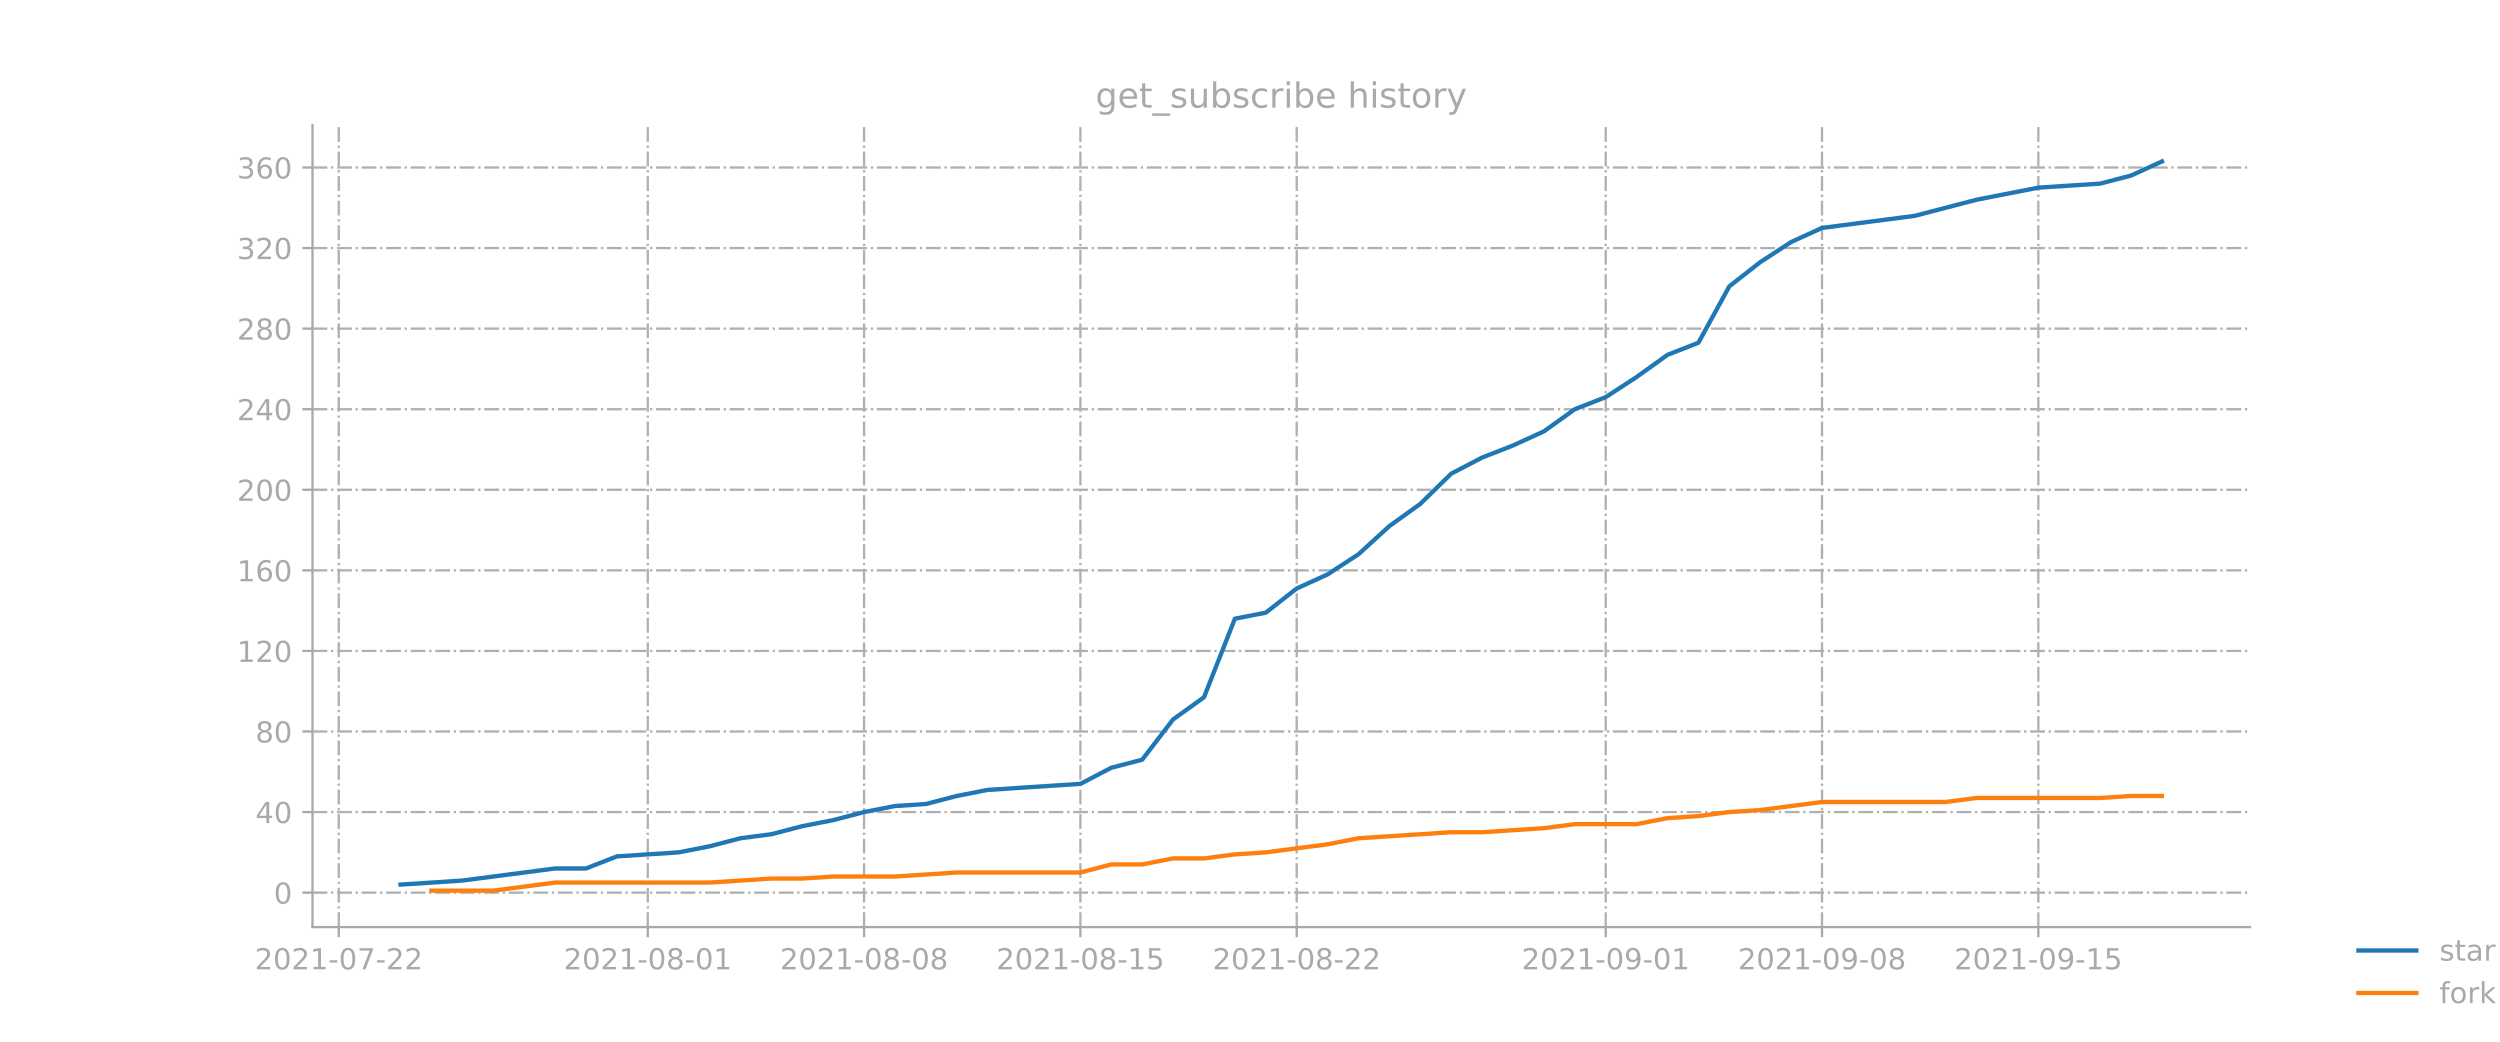
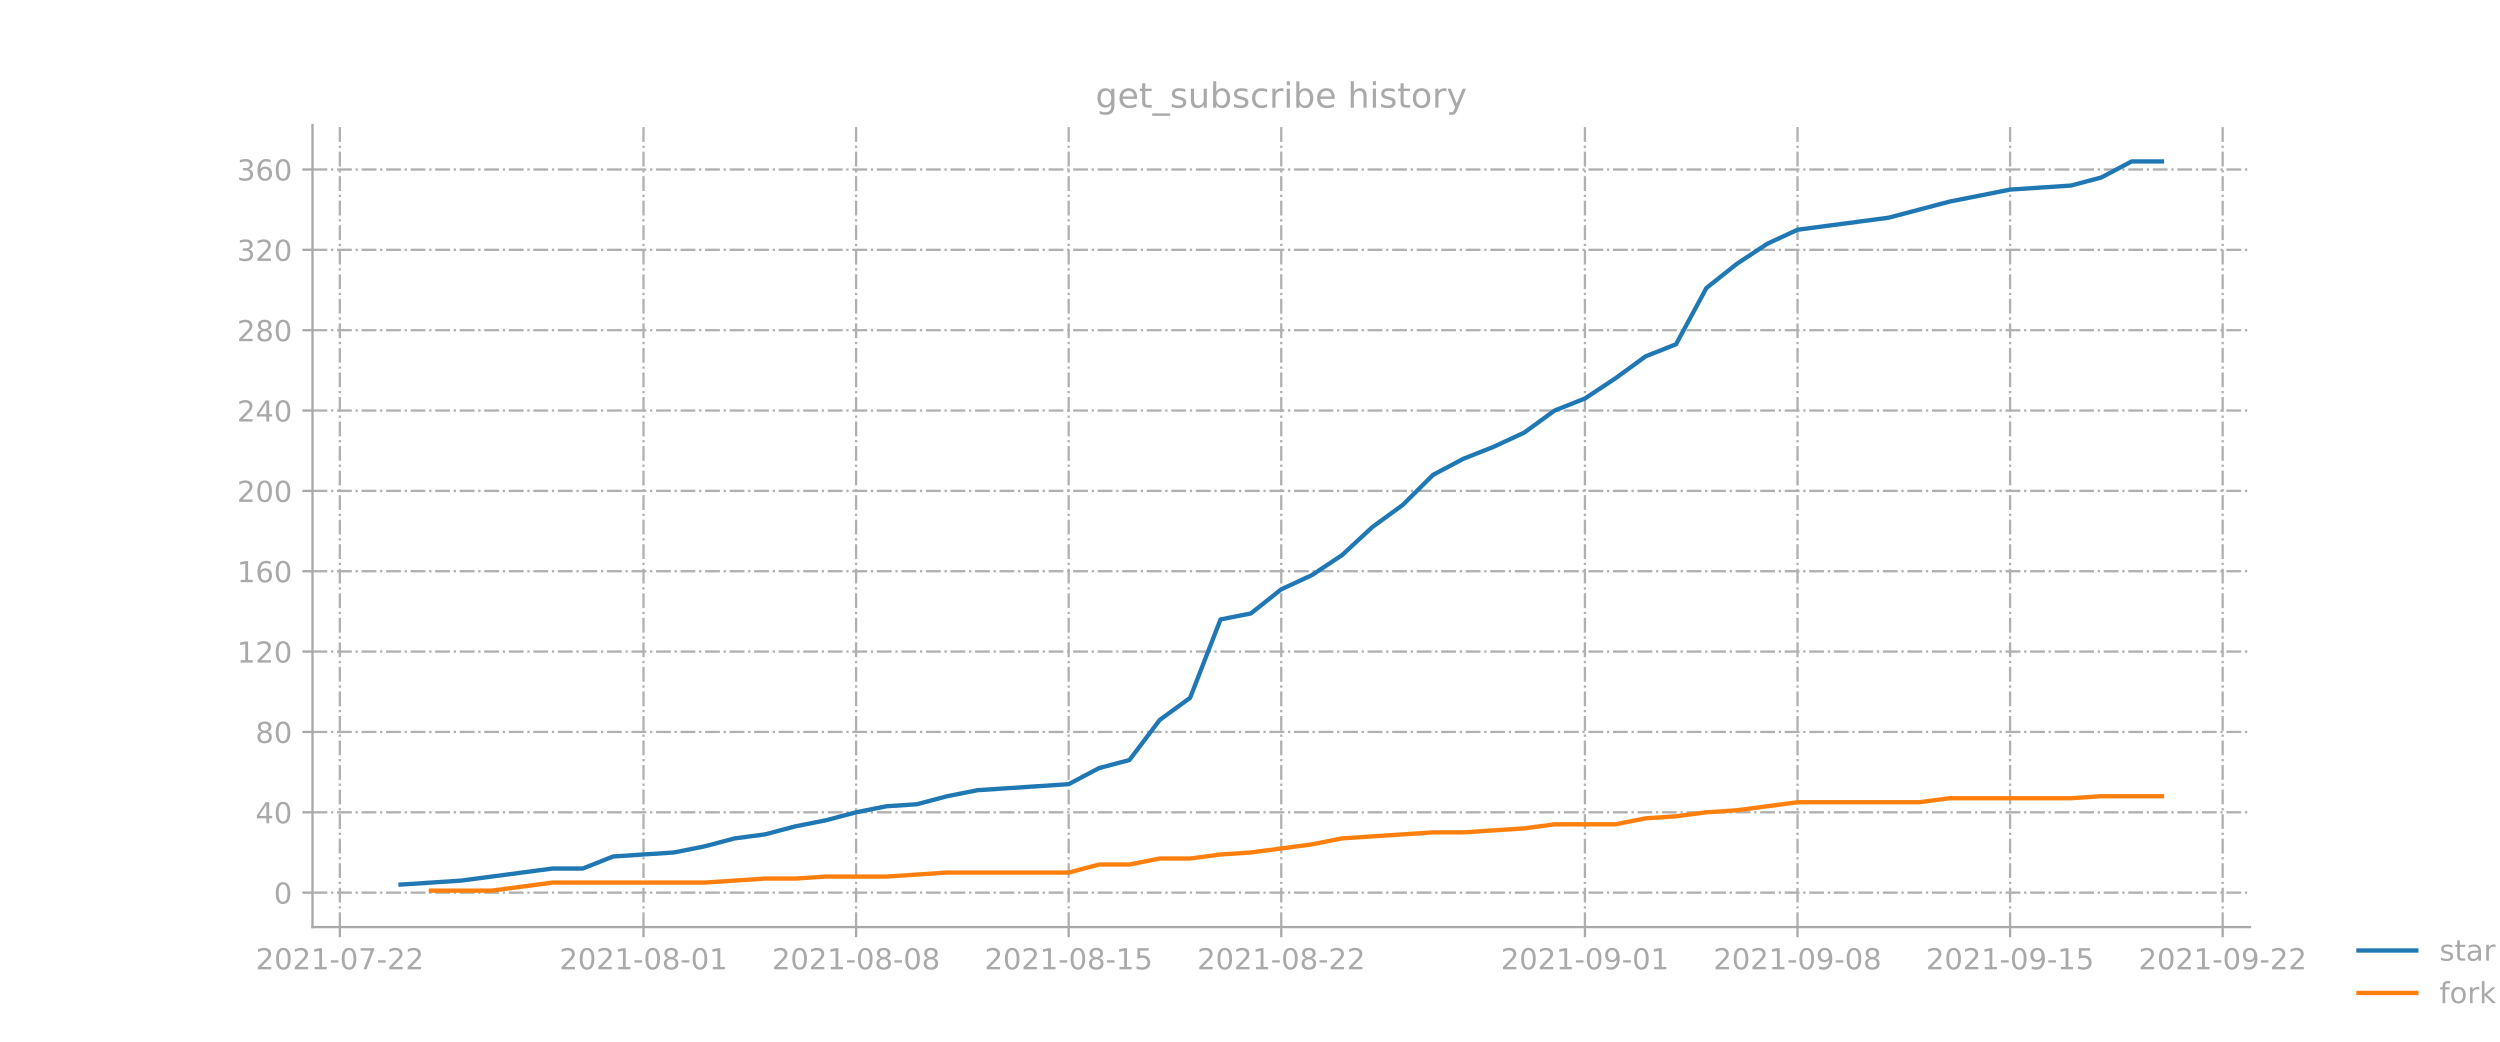
<svg xmlns="http://www.w3.org/2000/svg" xmlns:xlink="http://www.w3.org/1999/xlink" height="360pt" version="1.1" viewBox="0 0 864 360" width="864pt">
  <defs>
    <style type="text/css">*{stroke-linecap:butt;stroke-linejoin:round;}</style>
  </defs>
  <g id="figure_1">
    <g id="patch_1">
      <path d="M 0 360  L 864 360  L 864 0  L 0 0  z " style="fill:none;opacity:0;" />
    </g>
    <g id="axes_1">
      <g id="patch_2">
        <path d="M 108 320.4  L 777.6 320.4  L 777.6 43.2  L 108 43.2  z " style="fill:none;opacity:0;" />
      </g>
      <g id="matplotlib.axis_1">
        <g id="xtick_1">
          <g id="line2d_1">
-             <path clip-path="url(#pd0fc969146)" d="M 117.078 320.4  L 117.078 43.2  " style="fill:none;stroke:#b0b0b0;stroke-dasharray:5.12,1.28,0.8,1.28;stroke-dashoffset:0;stroke-width:0.8;" />
+             <path clip-path="url(#pc39260edd9)" d="M 117.446 320.4  L 117.446 43.2  " style="fill:none;stroke:#b0b0b0;stroke-dasharray:5.12,1.28,0.8,1.28;stroke-dashoffset:0;stroke-width:0.8;" />
          </g>
          <g id="line2d_2">
            <defs>
-               <path d="M 0 0  L 0 3.5  " id="m2629eb1eea" style="stroke:#a9a9a9;stroke-width:0.8;" />
+               <path d="M 0 0  L 0 3.5  " id="mf71cae191b" style="stroke:#a9a9a9;stroke-width:0.8;" />
            </defs>
            <g>
-               <use style="fill:#a9a9a9;stroke:#a9a9a9;stroke-width:0.8;" x="117.078" xlink:href="#m2629eb1eea" y="320.4" />
+               <use style="fill:#a9a9a9;stroke:#a9a9a9;stroke-width:0.8;" x="117.446" xlink:href="#mf71cae191b" y="320.4" />
            </g>
          </g>
          <g id="text_1">
-             <g style="fill:#a9a9a9;" transform="translate(88.0197 334.9984)scale(0.1 -0.1)">
+             <g style="fill:#a9a9a9;" transform="translate(88.38796 334.9984)scale(0.1 -0.1)">
              <defs>
                <path d="M 1228 531  L 3431 531  L 3431 0  L 469 0  L 469 531  Q 828 903 1448 1529  Q 2069 2156 2228 2338  Q 2531 2678 2651 2914  Q 2772 3150 2772 3378  Q 2772 3750 2511 3984  Q 2250 4219 1831 4219  Q 1534 4219 1204 4116  Q 875 4013 500 3803  L 500 4441  Q 881 4594 1212 4672  Q 1544 4750 1819 4750  Q 2544 4750 2975 4387  Q 3406 4025 3406 3419  Q 3406 3131 3298 2873  Q 3191 2616 2906 2266  Q 2828 2175 2409 1742  Q 1991 1309 1228 531  z " id="DejaVuSans-32" transform="scale(0.015625)" />
                <path d="M 2034 4250  Q 1547 4250 1301 3770  Q 1056 3291 1056 2328  Q 1056 1369 1301 889  Q 1547 409 2034 409  Q 2525 409 2770 889  Q 3016 1369 3016 2328  Q 3016 3291 2770 3770  Q 2525 4250 2034 4250  z M 2034 4750  Q 2819 4750 3233 4129  Q 3647 3509 3647 2328  Q 3647 1150 3233 529  Q 2819 -91 2034 -91  Q 1250 -91 836 529  Q 422 1150 422 2328  Q 422 3509 836 4129  Q 1250 4750 2034 4750  z " id="DejaVuSans-30" transform="scale(0.015625)" />
                <path d="M 794 531  L 1825 531  L 1825 4091  L 703 3866  L 703 4441  L 1819 4666  L 2450 4666  L 2450 531  L 3481 531  L 3481 0  L 794 0  L 794 531  z " id="DejaVuSans-31" transform="scale(0.015625)" />
                <path d="M 313 2009  L 1997 2009  L 1997 1497  L 313 1497  L 313 2009  z " id="DejaVuSans-2d" transform="scale(0.015625)" />
                <path d="M 525 4666  L 3525 4666  L 3525 4397  L 1831 0  L 1172 0  L 2766 4134  L 525 4134  L 525 4666  z " id="DejaVuSans-37" transform="scale(0.015625)" />
              </defs>
              <use xlink:href="#DejaVuSans-32" />
              <use x="63.623" xlink:href="#DejaVuSans-30" />
              <use x="127.246" xlink:href="#DejaVuSans-32" />
              <use x="190.869" xlink:href="#DejaVuSans-31" />
              <use x="254.492" xlink:href="#DejaVuSans-2d" />
              <use x="290.576" xlink:href="#DejaVuSans-30" />
              <use x="354.199" xlink:href="#DejaVuSans-37" />
              <use x="417.822" xlink:href="#DejaVuSans-2d" />
              <use x="453.906" xlink:href="#DejaVuSans-32" />
              <use x="517.529" xlink:href="#DejaVuSans-32" />
            </g>
          </g>
        </g>
        <g id="xtick_2">
          <g id="line2d_3">
-             <path clip-path="url(#pd0fc969146)" d="M 223.872 320.4  L 223.872 43.2  " style="fill:none;stroke:#b0b0b0;stroke-dasharray:5.12,1.28,0.8,1.28;stroke-dashoffset:0;stroke-width:0.8;" />
+             <path clip-path="url(#pc39260edd9)" d="M 222.399 320.4  L 222.399 43.2  " style="fill:none;stroke:#b0b0b0;stroke-dasharray:5.12,1.28,0.8,1.28;stroke-dashoffset:0;stroke-width:0.8;" />
          </g>
          <g id="line2d_4">
            <g>
-               <use style="fill:#a9a9a9;stroke:#a9a9a9;stroke-width:0.8;" x="223.872" xlink:href="#m2629eb1eea" y="320.4" />
+               <use style="fill:#a9a9a9;stroke:#a9a9a9;stroke-width:0.8;" x="222.399" xlink:href="#mf71cae191b" y="320.4" />
            </g>
          </g>
          <g id="text_2">
-             <g style="fill:#a9a9a9;" transform="translate(194.814 334.9984)scale(0.1 -0.1)">
+             <g style="fill:#a9a9a9;" transform="translate(193.3409 334.9984)scale(0.1 -0.1)">
              <defs>
                <path d="M 2034 2216  Q 1584 2216 1326 1975  Q 1069 1734 1069 1313  Q 1069 891 1326 650  Q 1584 409 2034 409  Q 2484 409 2743 651  Q 3003 894 3003 1313  Q 3003 1734 2745 1975  Q 2488 2216 2034 2216  z M 1403 2484  Q 997 2584 770 2862  Q 544 3141 544 3541  Q 544 4100 942 4425  Q 1341 4750 2034 4750  Q 2731 4750 3128 4425  Q 3525 4100 3525 3541  Q 3525 3141 3298 2862  Q 3072 2584 2669 2484  Q 3125 2378 3379 2068  Q 3634 1759 3634 1313  Q 3634 634 3220 271  Q 2806 -91 2034 -91  Q 1263 -91 848 271  Q 434 634 434 1313  Q 434 1759 690 2068  Q 947 2378 1403 2484  z M 1172 3481  Q 1172 3119 1398 2916  Q 1625 2713 2034 2713  Q 2441 2713 2670 2916  Q 2900 3119 2900 3481  Q 2900 3844 2670 4047  Q 2441 4250 2034 4250  Q 1625 4250 1398 4047  Q 1172 3844 1172 3481  z " id="DejaVuSans-38" transform="scale(0.015625)" />
              </defs>
              <use xlink:href="#DejaVuSans-32" />
              <use x="63.623" xlink:href="#DejaVuSans-30" />
              <use x="127.246" xlink:href="#DejaVuSans-32" />
              <use x="190.869" xlink:href="#DejaVuSans-31" />
              <use x="254.492" xlink:href="#DejaVuSans-2d" />
              <use x="290.576" xlink:href="#DejaVuSans-30" />
              <use x="354.199" xlink:href="#DejaVuSans-38" />
              <use x="417.822" xlink:href="#DejaVuSans-2d" />
              <use x="453.906" xlink:href="#DejaVuSans-30" />
              <use x="517.529" xlink:href="#DejaVuSans-31" />
            </g>
          </g>
        </g>
        <g id="xtick_3">
          <g id="line2d_5">
-             <path clip-path="url(#pd0fc969146)" d="M 298.628 320.4  L 298.628 43.2  " style="fill:none;stroke:#b0b0b0;stroke-dasharray:5.12,1.28,0.8,1.28;stroke-dashoffset:0;stroke-width:0.8;" />
+             <path clip-path="url(#pc39260edd9)" d="M 295.866 320.4  L 295.866 43.2  " style="fill:none;stroke:#b0b0b0;stroke-dasharray:5.12,1.28,0.8,1.28;stroke-dashoffset:0;stroke-width:0.8;" />
          </g>
          <g id="line2d_6">
            <g>
-               <use style="fill:#a9a9a9;stroke:#a9a9a9;stroke-width:0.8;" x="298.628" xlink:href="#m2629eb1eea" y="320.4" />
+               <use style="fill:#a9a9a9;stroke:#a9a9a9;stroke-width:0.8;" x="295.866" xlink:href="#mf71cae191b" y="320.4" />
            </g>
          </g>
          <g id="text_3">
-             <g style="fill:#a9a9a9;" transform="translate(269.5699 334.9984)scale(0.1 -0.1)">
+             <g style="fill:#a9a9a9;" transform="translate(266.808 334.9984)scale(0.1 -0.1)">
              <use xlink:href="#DejaVuSans-32" />
              <use x="63.623" xlink:href="#DejaVuSans-30" />
              <use x="127.246" xlink:href="#DejaVuSans-32" />
              <use x="190.869" xlink:href="#DejaVuSans-31" />
              <use x="254.492" xlink:href="#DejaVuSans-2d" />
              <use x="290.576" xlink:href="#DejaVuSans-30" />
              <use x="354.199" xlink:href="#DejaVuSans-38" />
              <use x="417.822" xlink:href="#DejaVuSans-2d" />
              <use x="453.906" xlink:href="#DejaVuSans-30" />
              <use x="517.529" xlink:href="#DejaVuSans-38" />
            </g>
          </g>
        </g>
        <g id="xtick_4">
          <g id="line2d_7">
-             <path clip-path="url(#pd0fc969146)" d="M 373.384 320.4  L 373.384 43.2  " style="fill:none;stroke:#b0b0b0;stroke-dasharray:5.12,1.28,0.8,1.28;stroke-dashoffset:0;stroke-width:0.8;" />
+             <path clip-path="url(#pc39260edd9)" d="M 369.333 320.4  L 369.333 43.2  " style="fill:none;stroke:#b0b0b0;stroke-dasharray:5.12,1.28,0.8,1.28;stroke-dashoffset:0;stroke-width:0.8;" />
          </g>
          <g id="line2d_8">
            <g>
-               <use style="fill:#a9a9a9;stroke:#a9a9a9;stroke-width:0.8;" x="373.384" xlink:href="#m2629eb1eea" y="320.4" />
+               <use style="fill:#a9a9a9;stroke:#a9a9a9;stroke-width:0.8;" x="369.333" xlink:href="#mf71cae191b" y="320.4" />
            </g>
          </g>
          <g id="text_4">
-             <g style="fill:#a9a9a9;" transform="translate(344.3259 334.9984)scale(0.1 -0.1)">
+             <g style="fill:#a9a9a9;" transform="translate(340.2751 334.9984)scale(0.1 -0.1)">
              <defs>
                <path d="M 691 4666  L 3169 4666  L 3169 4134  L 1269 4134  L 1269 2991  Q 1406 3038 1543 3061  Q 1681 3084 1819 3084  Q 2600 3084 3056 2656  Q 3513 2228 3513 1497  Q 3513 744 3044 326  Q 2575 -91 1722 -91  Q 1428 -91 1123 -41  Q 819 9 494 109  L 494 744  Q 775 591 1075 516  Q 1375 441 1709 441  Q 2250 441 2565 725  Q 2881 1009 2881 1497  Q 2881 1984 2565 2268  Q 2250 2553 1709 2553  Q 1456 2553 1204 2497  Q 953 2441 691 2322  L 691 4666  z " id="DejaVuSans-35" transform="scale(0.015625)" />
              </defs>
              <use xlink:href="#DejaVuSans-32" />
              <use x="63.623" xlink:href="#DejaVuSans-30" />
              <use x="127.246" xlink:href="#DejaVuSans-32" />
              <use x="190.869" xlink:href="#DejaVuSans-31" />
              <use x="254.492" xlink:href="#DejaVuSans-2d" />
              <use x="290.576" xlink:href="#DejaVuSans-30" />
              <use x="354.199" xlink:href="#DejaVuSans-38" />
              <use x="417.822" xlink:href="#DejaVuSans-2d" />
              <use x="453.906" xlink:href="#DejaVuSans-31" />
              <use x="517.529" xlink:href="#DejaVuSans-35" />
            </g>
          </g>
        </g>
        <g id="xtick_5">
          <g id="line2d_9">
-             <path clip-path="url(#pd0fc969146)" d="M 448.14 320.4  L 448.14 43.2  " style="fill:none;stroke:#b0b0b0;stroke-dasharray:5.12,1.28,0.8,1.28;stroke-dashoffset:0;stroke-width:0.8;" />
+             <path clip-path="url(#pc39260edd9)" d="M 442.8 320.4  L 442.8 43.2  " style="fill:none;stroke:#b0b0b0;stroke-dasharray:5.12,1.28,0.8,1.28;stroke-dashoffset:0;stroke-width:0.8;" />
          </g>
          <g id="line2d_10">
            <g>
-               <use style="fill:#a9a9a9;stroke:#a9a9a9;stroke-width:0.8;" x="448.14" xlink:href="#m2629eb1eea" y="320.4" />
+               <use style="fill:#a9a9a9;stroke:#a9a9a9;stroke-width:0.8;" x="442.8" xlink:href="#mf71cae191b" y="320.4" />
            </g>
          </g>
          <g id="text_5">
-             <g style="fill:#a9a9a9;" transform="translate(419.0819 334.9984)scale(0.1 -0.1)">
+             <g style="fill:#a9a9a9;" transform="translate(413.7422 334.9984)scale(0.1 -0.1)">
              <use xlink:href="#DejaVuSans-32" />
              <use x="63.623" xlink:href="#DejaVuSans-30" />
              <use x="127.246" xlink:href="#DejaVuSans-32" />
              <use x="190.869" xlink:href="#DejaVuSans-31" />
              <use x="254.492" xlink:href="#DejaVuSans-2d" />
              <use x="290.576" xlink:href="#DejaVuSans-30" />
              <use x="354.199" xlink:href="#DejaVuSans-38" />
              <use x="417.822" xlink:href="#DejaVuSans-2d" />
              <use x="453.906" xlink:href="#DejaVuSans-32" />
              <use x="517.529" xlink:href="#DejaVuSans-32" />
            </g>
          </g>
        </g>
        <g id="xtick_6">
          <g id="line2d_11">
-             <path clip-path="url(#pd0fc969146)" d="M 554.934 320.4  L 554.934 43.2  " style="fill:none;stroke:#b0b0b0;stroke-dasharray:5.12,1.28,0.8,1.28;stroke-dashoffset:0;stroke-width:0.8;" />
+             <path clip-path="url(#pc39260edd9)" d="M 547.753 320.4  L 547.753 43.2  " style="fill:none;stroke:#b0b0b0;stroke-dasharray:5.12,1.28,0.8,1.28;stroke-dashoffset:0;stroke-width:0.8;" />
          </g>
          <g id="line2d_12">
            <g>
-               <use style="fill:#a9a9a9;stroke:#a9a9a9;stroke-width:0.8;" x="554.934" xlink:href="#m2629eb1eea" y="320.4" />
+               <use style="fill:#a9a9a9;stroke:#a9a9a9;stroke-width:0.8;" x="547.753" xlink:href="#mf71cae191b" y="320.4" />
            </g>
          </g>
          <g id="text_6">
-             <g style="fill:#a9a9a9;" transform="translate(525.8762 334.9984)scale(0.1 -0.1)">
+             <g style="fill:#a9a9a9;" transform="translate(518.6952 334.9984)scale(0.1 -0.1)">
              <defs>
                <path d="M 703 97  L 703 672  Q 941 559 1184 500  Q 1428 441 1663 441  Q 2288 441 2617 861  Q 2947 1281 2994 2138  Q 2813 1869 2534 1725  Q 2256 1581 1919 1581  Q 1219 1581 811 2004  Q 403 2428 403 3163  Q 403 3881 828 4315  Q 1253 4750 1959 4750  Q 2769 4750 3195 4129  Q 3622 3509 3622 2328  Q 3622 1225 3098 567  Q 2575 -91 1691 -91  Q 1453 -91 1209 -44  Q 966 3 703 97  z M 1959 2075  Q 2384 2075 2632 2365  Q 2881 2656 2881 3163  Q 2881 3666 2632 3958  Q 2384 4250 1959 4250  Q 1534 4250 1286 3958  Q 1038 3666 1038 3163  Q 1038 2656 1286 2365  Q 1534 2075 1959 2075  z " id="DejaVuSans-39" transform="scale(0.015625)" />
              </defs>
              <use xlink:href="#DejaVuSans-32" />
              <use x="63.623" xlink:href="#DejaVuSans-30" />
              <use x="127.246" xlink:href="#DejaVuSans-32" />
              <use x="190.869" xlink:href="#DejaVuSans-31" />
              <use x="254.492" xlink:href="#DejaVuSans-2d" />
              <use x="290.576" xlink:href="#DejaVuSans-30" />
              <use x="354.199" xlink:href="#DejaVuSans-39" />
              <use x="417.822" xlink:href="#DejaVuSans-2d" />
              <use x="453.906" xlink:href="#DejaVuSans-30" />
              <use x="517.529" xlink:href="#DejaVuSans-31" />
            </g>
          </g>
        </g>
        <g id="xtick_7">
          <g id="line2d_13">
-             <path clip-path="url(#pd0fc969146)" d="M 629.69 320.4  L 629.69 43.2  " style="fill:none;stroke:#b0b0b0;stroke-dasharray:5.12,1.28,0.8,1.28;stroke-dashoffset:0;stroke-width:0.8;" />
+             <path clip-path="url(#pc39260edd9)" d="M 621.22 320.4  L 621.22 43.2  " style="fill:none;stroke:#b0b0b0;stroke-dasharray:5.12,1.28,0.8,1.28;stroke-dashoffset:0;stroke-width:0.8;" />
          </g>
          <g id="line2d_14">
            <g>
-               <use style="fill:#a9a9a9;stroke:#a9a9a9;stroke-width:0.8;" x="629.69" xlink:href="#m2629eb1eea" y="320.4" />
+               <use style="fill:#a9a9a9;stroke:#a9a9a9;stroke-width:0.8;" x="621.22" xlink:href="#mf71cae191b" y="320.4" />
            </g>
          </g>
          <g id="text_7">
-             <g style="fill:#a9a9a9;" transform="translate(600.6321 334.9984)scale(0.1 -0.1)">
+             <g style="fill:#a9a9a9;" transform="translate(592.1622 334.9984)scale(0.1 -0.1)">
              <use xlink:href="#DejaVuSans-32" />
              <use x="63.623" xlink:href="#DejaVuSans-30" />
              <use x="127.246" xlink:href="#DejaVuSans-32" />
              <use x="190.869" xlink:href="#DejaVuSans-31" />
              <use x="254.492" xlink:href="#DejaVuSans-2d" />
              <use x="290.576" xlink:href="#DejaVuSans-30" />
              <use x="354.199" xlink:href="#DejaVuSans-39" />
              <use x="417.822" xlink:href="#DejaVuSans-2d" />
              <use x="453.906" xlink:href="#DejaVuSans-30" />
              <use x="517.529" xlink:href="#DejaVuSans-38" />
            </g>
          </g>
        </g>
        <g id="xtick_8">
          <g id="line2d_15">
-             <path clip-path="url(#pd0fc969146)" d="M 704.446 320.4  L 704.446 43.2  " style="fill:none;stroke:#b0b0b0;stroke-dasharray:5.12,1.28,0.8,1.28;stroke-dashoffset:0;stroke-width:0.8;" />
+             <path clip-path="url(#pc39260edd9)" d="M 694.687 320.4  L 694.687 43.2  " style="fill:none;stroke:#b0b0b0;stroke-dasharray:5.12,1.28,0.8,1.28;stroke-dashoffset:0;stroke-width:0.8;" />
          </g>
          <g id="line2d_16">
            <g>
-               <use style="fill:#a9a9a9;stroke:#a9a9a9;stroke-width:0.8;" x="704.446" xlink:href="#m2629eb1eea" y="320.4" />
+               <use style="fill:#a9a9a9;stroke:#a9a9a9;stroke-width:0.8;" x="694.687" xlink:href="#mf71cae191b" y="320.4" />
            </g>
          </g>
          <g id="text_8">
-             <g style="fill:#a9a9a9;" transform="translate(675.3881 334.9984)scale(0.1 -0.1)">
+             <g style="fill:#a9a9a9;" transform="translate(665.6293 334.9984)scale(0.1 -0.1)">
              <use xlink:href="#DejaVuSans-32" />
              <use x="63.623" xlink:href="#DejaVuSans-30" />
              <use x="127.246" xlink:href="#DejaVuSans-32" />
              <use x="190.869" xlink:href="#DejaVuSans-31" />
              <use x="254.492" xlink:href="#DejaVuSans-2d" />
              <use x="290.576" xlink:href="#DejaVuSans-30" />
              <use x="354.199" xlink:href="#DejaVuSans-39" />
              <use x="417.822" xlink:href="#DejaVuSans-2d" />
              <use x="453.906" xlink:href="#DejaVuSans-31" />
              <use x="517.529" xlink:href="#DejaVuSans-35" />
            </g>
          </g>
        </g>
+         <g id="xtick_9">
+           <g id="line2d_17">
+             <path clip-path="url(#pc39260edd9)" d="M 768.154 320.4  L 768.154 43.2  " style="fill:none;stroke:#b0b0b0;stroke-dasharray:5.12,1.28,0.8,1.28;stroke-dashoffset:0;stroke-width:0.8;" />
+           </g>
+           <g id="line2d_18">
+             <g>
+               <use style="fill:#a9a9a9;stroke:#a9a9a9;stroke-width:0.8;" x="768.154" xlink:href="#mf71cae191b" y="320.4" />
+             </g>
+           </g>
+           <g id="text_9">
+             <g style="fill:#a9a9a9;" transform="translate(739.0964 334.9984)scale(0.1 -0.1)">
+               <use xlink:href="#DejaVuSans-32" />
+               <use x="63.623" xlink:href="#DejaVuSans-30" />
+               <use x="127.246" xlink:href="#DejaVuSans-32" />
+               <use x="190.869" xlink:href="#DejaVuSans-31" />
+               <use x="254.492" xlink:href="#DejaVuSans-2d" />
+               <use x="290.576" xlink:href="#DejaVuSans-30" />
+               <use x="354.199" xlink:href="#DejaVuSans-39" />
+               <use x="417.822" xlink:href="#DejaVuSans-2d" />
+               <use x="453.906" xlink:href="#DejaVuSans-32" />
+               <use x="517.529" xlink:href="#DejaVuSans-32" />
+             </g>
+           </g>
+         </g>
      </g>
      <g id="matplotlib.axis_2">
        <g id="ytick_1">
-           <g id="line2d_17">
-             <path clip-path="url(#pd0fc969146)" d="M 108 308.496  L 777.6 308.496  " style="fill:none;stroke:#b0b0b0;stroke-dasharray:5.12,1.28,0.8,1.28;stroke-dashoffset:0;stroke-width:0.8;" />
-           </g>
-           <g id="line2d_18">
+           <g id="line2d_19">
+             <path clip-path="url(#pc39260edd9)" d="M 108 308.494  L 777.6 308.494  " style="fill:none;stroke:#b0b0b0;stroke-dasharray:5.12,1.28,0.8,1.28;stroke-dashoffset:0;stroke-width:0.8;" />
+           </g>
+           <g id="line2d_20">
            <defs>
-               <path d="M 0 0  L -3.5 0  " id="md80cc950dc" style="stroke:#a9a9a9;stroke-width:0.8;" />
+               <path d="M 0 0  L -3.5 0  " id="m238ec51c1a" style="stroke:#a9a9a9;stroke-width:0.8;" />
            </defs>
            <g>
-               <use style="fill:#a9a9a9;stroke:#a9a9a9;stroke-width:0.8;" x="108" xlink:href="#md80cc950dc" y="308.496" />
-             </g>
-           </g>
-           <g id="text_9">
-             <g style="fill:#a9a9a9;" transform="translate(94.6375 312.2954)scale(0.1 -0.1)">
+               <use style="fill:#a9a9a9;stroke:#a9a9a9;stroke-width:0.8;" x="108" xlink:href="#m238ec51c1a" y="308.494" />
+             </g>
+           </g>
+           <g id="text_10">
+             <g style="fill:#a9a9a9;" transform="translate(94.6375 312.2934)scale(0.1 -0.1)">
              <use xlink:href="#DejaVuSans-30" />
            </g>
          </g>
        </g>
        <g id="ytick_2">
-           <g id="line2d_19">
-             <path clip-path="url(#pd0fc969146)" d="M 108 280.651  L 777.6 280.651  " style="fill:none;stroke:#b0b0b0;stroke-dasharray:5.12,1.28,0.8,1.28;stroke-dashoffset:0;stroke-width:0.8;" />
-           </g>
-           <g id="line2d_20">
-             <g>
-               <use style="fill:#a9a9a9;stroke:#a9a9a9;stroke-width:0.8;" x="108" xlink:href="#md80cc950dc" y="280.651" />
-             </g>
-           </g>
-           <g id="text_10">
-             <g style="fill:#a9a9a9;" transform="translate(88.275 284.45)scale(0.1 -0.1)">
+           <g id="line2d_21">
+             <path clip-path="url(#pc39260edd9)" d="M 108 280.726  L 777.6 280.726  " style="fill:none;stroke:#b0b0b0;stroke-dasharray:5.12,1.28,0.8,1.28;stroke-dashoffset:0;stroke-width:0.8;" />
+           </g>
+           <g id="line2d_22">
+             <g>
+               <use style="fill:#a9a9a9;stroke:#a9a9a9;stroke-width:0.8;" x="108" xlink:href="#m238ec51c1a" y="280.726" />
+             </g>
+           </g>
+           <g id="text_11">
+             <g style="fill:#a9a9a9;" transform="translate(88.275 284.5248)scale(0.1 -0.1)">
              <defs>
                <path d="M 2419 4116  L 825 1625  L 2419 1625  L 2419 4116  z M 2253 4666  L 3047 4666  L 3047 1625  L 3713 1625  L 3713 1100  L 3047 1100  L 3047 0  L 2419 0  L 2419 1100  L 313 1100  L 313 1709  L 2253 4666  z " id="DejaVuSans-34" transform="scale(0.015625)" />
              </defs>
              <use xlink:href="#DejaVuSans-34" />
              <use x="63.623" xlink:href="#DejaVuSans-30" />
            </g>
          </g>
        </g>
        <g id="ytick_3">
-           <g id="line2d_21">
-             <path clip-path="url(#pd0fc969146)" d="M 108 252.806  L 777.6 252.806  " style="fill:none;stroke:#b0b0b0;stroke-dasharray:5.12,1.28,0.8,1.28;stroke-dashoffset:0;stroke-width:0.8;" />
-           </g>
-           <g id="line2d_22">
-             <g>
-               <use style="fill:#a9a9a9;stroke:#a9a9a9;stroke-width:0.8;" x="108" xlink:href="#md80cc950dc" y="252.806" />
-             </g>
-           </g>
-           <g id="text_11">
-             <g style="fill:#a9a9a9;" transform="translate(88.275 256.6047)scale(0.1 -0.1)">
+           <g id="line2d_23">
+             <path clip-path="url(#pc39260edd9)" d="M 108 252.957  L 777.6 252.957  " style="fill:none;stroke:#b0b0b0;stroke-dasharray:5.12,1.28,0.8,1.28;stroke-dashoffset:0;stroke-width:0.8;" />
+           </g>
+           <g id="line2d_24">
+             <g>
+               <use style="fill:#a9a9a9;stroke:#a9a9a9;stroke-width:0.8;" x="108" xlink:href="#m238ec51c1a" y="252.957" />
+             </g>
+           </g>
+           <g id="text_12">
+             <g style="fill:#a9a9a9;" transform="translate(88.275 256.7562)scale(0.1 -0.1)">
              <use xlink:href="#DejaVuSans-38" />
              <use x="63.623" xlink:href="#DejaVuSans-30" />
            </g>
          </g>
        </g>
        <g id="ytick_4">
-           <g id="line2d_23">
-             <path clip-path="url(#pd0fc969146)" d="M 108 224.96  L 777.6 224.96  " style="fill:none;stroke:#b0b0b0;stroke-dasharray:5.12,1.28,0.8,1.28;stroke-dashoffset:0;stroke-width:0.8;" />
-           </g>
-           <g id="line2d_24">
-             <g>
-               <use style="fill:#a9a9a9;stroke:#a9a9a9;stroke-width:0.8;" x="108" xlink:href="#md80cc950dc" y="224.96" />
-             </g>
-           </g>
-           <g id="text_12">
-             <g style="fill:#a9a9a9;" transform="translate(81.9125 228.7594)scale(0.1 -0.1)">
+           <g id="line2d_25">
+             <path clip-path="url(#pc39260edd9)" d="M 108 225.188  L 777.6 225.188  " style="fill:none;stroke:#b0b0b0;stroke-dasharray:5.12,1.28,0.8,1.28;stroke-dashoffset:0;stroke-width:0.8;" />
+           </g>
+           <g id="line2d_26">
+             <g>
+               <use style="fill:#a9a9a9;stroke:#a9a9a9;stroke-width:0.8;" x="108" xlink:href="#m238ec51c1a" y="225.188" />
+             </g>
+           </g>
+           <g id="text_13">
+             <g style="fill:#a9a9a9;" transform="translate(81.9125 228.9876)scale(0.1 -0.1)">
              <use xlink:href="#DejaVuSans-31" />
              <use x="63.623" xlink:href="#DejaVuSans-32" />
              <use x="127.246" xlink:href="#DejaVuSans-30" />
            </g>
          </g>
        </g>
        <g id="ytick_5">
-           <g id="line2d_25">
-             <path clip-path="url(#pd0fc969146)" d="M 108 197.115  L 777.6 197.115  " style="fill:none;stroke:#b0b0b0;stroke-dasharray:5.12,1.28,0.8,1.28;stroke-dashoffset:0;stroke-width:0.8;" />
-           </g>
-           <g id="line2d_26">
-             <g>
-               <use style="fill:#a9a9a9;stroke:#a9a9a9;stroke-width:0.8;" x="108" xlink:href="#md80cc950dc" y="197.115" />
-             </g>
-           </g>
-           <g id="text_13">
-             <g style="fill:#a9a9a9;" transform="translate(81.9125 200.9141)scale(0.1 -0.1)">
+           <g id="line2d_27">
+             <path clip-path="url(#pc39260edd9)" d="M 108 197.42  L 777.6 197.42  " style="fill:none;stroke:#b0b0b0;stroke-dasharray:5.12,1.28,0.8,1.28;stroke-dashoffset:0;stroke-width:0.8;" />
+           </g>
+           <g id="line2d_28">
+             <g>
+               <use style="fill:#a9a9a9;stroke:#a9a9a9;stroke-width:0.8;" x="108" xlink:href="#m238ec51c1a" y="197.42" />
+             </g>
+           </g>
+           <g id="text_14">
+             <g style="fill:#a9a9a9;" transform="translate(81.9125 201.2191)scale(0.1 -0.1)">
              <defs>
                <path d="M 2113 2584  Q 1688 2584 1439 2293  Q 1191 2003 1191 1497  Q 1191 994 1439 701  Q 1688 409 2113 409  Q 2538 409 2786 701  Q 3034 994 3034 1497  Q 3034 2003 2786 2293  Q 2538 2584 2113 2584  z M 3366 4563  L 3366 3988  Q 3128 4100 2886 4159  Q 2644 4219 2406 4219  Q 1781 4219 1451 3797  Q 1122 3375 1075 2522  Q 1259 2794 1537 2939  Q 1816 3084 2150 3084  Q 2853 3084 3261 2657  Q 3669 2231 3669 1497  Q 3669 778 3244 343  Q 2819 -91 2113 -91  Q 1303 -91 875 529  Q 447 1150 447 2328  Q 447 3434 972 4092  Q 1497 4750 2381 4750  Q 2619 4750 2861 4703  Q 3103 4656 3366 4563  z " id="DejaVuSans-36" transform="scale(0.015625)" />
              </defs>
              <use xlink:href="#DejaVuSans-31" />
              <use x="63.623" xlink:href="#DejaVuSans-36" />
              <use x="127.246" xlink:href="#DejaVuSans-30" />
            </g>
          </g>
        </g>
        <g id="ytick_6">
-           <g id="line2d_27">
-             <path clip-path="url(#pd0fc969146)" d="M 108 169.27  L 777.6 169.27  " style="fill:none;stroke:#b0b0b0;stroke-dasharray:5.12,1.28,0.8,1.28;stroke-dashoffset:0;stroke-width:0.8;" />
-           </g>
-           <g id="line2d_28">
-             <g>
-               <use style="fill:#a9a9a9;stroke:#a9a9a9;stroke-width:0.8;" x="108" xlink:href="#md80cc950dc" y="169.27" />
-             </g>
-           </g>
-           <g id="text_14">
-             <g style="fill:#a9a9a9;" transform="translate(81.9125 173.0688)scale(0.1 -0.1)">
+           <g id="line2d_29">
+             <path clip-path="url(#pc39260edd9)" d="M 108 169.651  L 777.6 169.651  " style="fill:none;stroke:#b0b0b0;stroke-dasharray:5.12,1.28,0.8,1.28;stroke-dashoffset:0;stroke-width:0.8;" />
+           </g>
+           <g id="line2d_30">
+             <g>
+               <use style="fill:#a9a9a9;stroke:#a9a9a9;stroke-width:0.8;" x="108" xlink:href="#m238ec51c1a" y="169.651" />
+             </g>
+           </g>
+           <g id="text_15">
+             <g style="fill:#a9a9a9;" transform="translate(81.9125 173.4505)scale(0.1 -0.1)">
              <use xlink:href="#DejaVuSans-32" />
              <use x="63.623" xlink:href="#DejaVuSans-30" />
              <use x="127.246" xlink:href="#DejaVuSans-30" />
            </g>
          </g>
        </g>
        <g id="ytick_7">
-           <g id="line2d_29">
-             <path clip-path="url(#pd0fc969146)" d="M 108 141.424  L 777.6 141.424  " style="fill:none;stroke:#b0b0b0;stroke-dasharray:5.12,1.28,0.8,1.28;stroke-dashoffset:0;stroke-width:0.8;" />
-           </g>
-           <g id="line2d_30">
-             <g>
-               <use style="fill:#a9a9a9;stroke:#a9a9a9;stroke-width:0.8;" x="108" xlink:href="#md80cc950dc" y="141.424" />
-             </g>
-           </g>
-           <g id="text_15">
-             <g style="fill:#a9a9a9;" transform="translate(81.9125 145.2235)scale(0.1 -0.1)">
+           <g id="line2d_31">
+             <path clip-path="url(#pc39260edd9)" d="M 108 141.883  L 777.6 141.883  " style="fill:none;stroke:#b0b0b0;stroke-dasharray:5.12,1.28,0.8,1.28;stroke-dashoffset:0;stroke-width:0.8;" />
+           </g>
+           <g id="line2d_32">
+             <g>
+               <use style="fill:#a9a9a9;stroke:#a9a9a9;stroke-width:0.8;" x="108" xlink:href="#m238ec51c1a" y="141.883" />
+             </g>
+           </g>
+           <g id="text_16">
+             <g style="fill:#a9a9a9;" transform="translate(81.9125 145.6819)scale(0.1 -0.1)">
              <use xlink:href="#DejaVuSans-32" />
              <use x="63.623" xlink:href="#DejaVuSans-34" />
              <use x="127.246" xlink:href="#DejaVuSans-30" />
            </g>
          </g>
        </g>
        <g id="ytick_8">
-           <g id="line2d_31">
-             <path clip-path="url(#pd0fc969146)" d="M 108 113.579  L 777.6 113.579  " style="fill:none;stroke:#b0b0b0;stroke-dasharray:5.12,1.28,0.8,1.28;stroke-dashoffset:0;stroke-width:0.8;" />
-           </g>
-           <g id="line2d_32">
-             <g>
-               <use style="fill:#a9a9a9;stroke:#a9a9a9;stroke-width:0.8;" x="108" xlink:href="#md80cc950dc" y="113.579" />
-             </g>
-           </g>
-           <g id="text_16">
-             <g style="fill:#a9a9a9;" transform="translate(81.9125 117.3782)scale(0.1 -0.1)">
+           <g id="line2d_33">
+             <path clip-path="url(#pc39260edd9)" d="M 108 114.114  L 777.6 114.114  " style="fill:none;stroke:#b0b0b0;stroke-dasharray:5.12,1.28,0.8,1.28;stroke-dashoffset:0;stroke-width:0.8;" />
+           </g>
+           <g id="line2d_34">
+             <g>
+               <use style="fill:#a9a9a9;stroke:#a9a9a9;stroke-width:0.8;" x="108" xlink:href="#m238ec51c1a" y="114.114" />
+             </g>
+           </g>
+           <g id="text_17">
+             <g style="fill:#a9a9a9;" transform="translate(81.9125 117.9133)scale(0.1 -0.1)">
              <use xlink:href="#DejaVuSans-32" />
              <use x="63.623" xlink:href="#DejaVuSans-38" />
              <use x="127.246" xlink:href="#DejaVuSans-30" />
            </g>
          </g>
        </g>
        <g id="ytick_9">
-           <g id="line2d_33">
-             <path clip-path="url(#pd0fc969146)" d="M 108 85.734  L 777.6 85.734  " style="fill:none;stroke:#b0b0b0;stroke-dasharray:5.12,1.28,0.8,1.28;stroke-dashoffset:0;stroke-width:0.8;" />
-           </g>
-           <g id="line2d_34">
-             <g>
-               <use style="fill:#a9a9a9;stroke:#a9a9a9;stroke-width:0.8;" x="108" xlink:href="#md80cc950dc" y="85.734" />
-             </g>
-           </g>
-           <g id="text_17">
-             <g style="fill:#a9a9a9;" transform="translate(81.9125 89.53292)scale(0.1 -0.1)">
+           <g id="line2d_35">
+             <path clip-path="url(#pc39260edd9)" d="M 108 86.345  L 777.6 86.345  " style="fill:none;stroke:#b0b0b0;stroke-dasharray:5.12,1.28,0.8,1.28;stroke-dashoffset:0;stroke-width:0.8;" />
+           </g>
+           <g id="line2d_36">
+             <g>
+               <use style="fill:#a9a9a9;stroke:#a9a9a9;stroke-width:0.8;" x="108" xlink:href="#m238ec51c1a" y="86.345" />
+             </g>
+           </g>
+           <g id="text_18">
+             <g style="fill:#a9a9a9;" transform="translate(81.9125 90.14467)scale(0.1 -0.1)">
              <defs>
                <path d="M 2597 2516  Q 3050 2419 3304 2112  Q 3559 1806 3559 1356  Q 3559 666 3084 287  Q 2609 -91 1734 -91  Q 1441 -91 1130 -33  Q 819 25 488 141  L 488 750  Q 750 597 1062 519  Q 1375 441 1716 441  Q 2309 441 2620 675  Q 2931 909 2931 1356  Q 2931 1769 2642 2001  Q 2353 2234 1838 2234  L 1294 2234  L 1294 2753  L 1863 2753  Q 2328 2753 2575 2939  Q 2822 3125 2822 3475  Q 2822 3834 2567 4026  Q 2313 4219 1838 4219  Q 1578 4219 1281 4162  Q 984 4106 628 3988  L 628 4550  Q 988 4650 1302 4700  Q 1616 4750 1894 4750  Q 2613 4750 3031 4423  Q 3450 4097 3450 3541  Q 3450 3153 3228 2886  Q 3006 2619 2597 2516  z " id="DejaVuSans-33" transform="scale(0.015625)" />
              </defs>
              <use xlink:href="#DejaVuSans-33" />
              <use x="63.623" xlink:href="#DejaVuSans-32" />
              <use x="127.246" xlink:href="#DejaVuSans-30" />
            </g>
          </g>
        </g>
        <g id="ytick_10">
-           <g id="line2d_35">
-             <path clip-path="url(#pd0fc969146)" d="M 108 57.888  L 777.6 57.888  " style="fill:none;stroke:#b0b0b0;stroke-dasharray:5.12,1.28,0.8,1.28;stroke-dashoffset:0;stroke-width:0.8;" />
-           </g>
-           <g id="line2d_36">
-             <g>
-               <use style="fill:#a9a9a9;stroke:#a9a9a9;stroke-width:0.8;" x="108" xlink:href="#md80cc950dc" y="57.888" />
-             </g>
-           </g>
-           <g id="text_18">
-             <g style="fill:#a9a9a9;" transform="translate(81.9125 61.68762)scale(0.1 -0.1)">
+           <g id="line2d_37">
+             <path clip-path="url(#pc39260edd9)" d="M 108 58.577  L 777.6 58.577  " style="fill:none;stroke:#b0b0b0;stroke-dasharray:5.12,1.28,0.8,1.28;stroke-dashoffset:0;stroke-width:0.8;" />
+           </g>
+           <g id="line2d_38">
+             <g>
+               <use style="fill:#a9a9a9;stroke:#a9a9a9;stroke-width:0.8;" x="108" xlink:href="#m238ec51c1a" y="58.577" />
+             </g>
+           </g>
+           <g id="text_19">
+             <g style="fill:#a9a9a9;" transform="translate(81.9125 62.37608)scale(0.1 -0.1)">
              <use xlink:href="#DejaVuSans-33" />
              <use x="63.623" xlink:href="#DejaVuSans-36" />
              <use x="127.246" xlink:href="#DejaVuSans-30" />
            </g>
          </g>
        </g>
      </g>
-       <g id="line2d_37">
-         <path clip-path="url(#pd0fc969146)" d="M 138.436 305.712  L 149.116 305.015  L 159.795 304.319  L 170.475 302.927  L 181.154 301.535  L 191.833 300.143  L 202.513 300.143  L 213.192 295.966  L 223.872 295.27  L 234.551 294.573  L 245.231 292.485  L 255.91 289.701  L 266.589 288.308  L 277.269 285.524  L 287.948 283.435  L 298.628 280.651  L 309.307 278.562  L 319.987 277.866  L 330.666 275.082  L 341.345 272.993  L 352.025 272.297  L 362.704 271.601  L 373.384 270.905  L 384.063 265.336  L 394.743 262.551  L 405.422 248.629  L 416.101 240.971  L 426.781 213.822  L 437.46 211.734  L 448.14 203.38  L 458.819 198.507  L 469.499 191.546  L 480.178 181.8  L 490.857 174.143  L 501.537 163.701  L 512.216 158.131  L 522.896 153.955  L 533.575 149.082  L 544.255 141.424  L 554.934 137.248  L 565.613 130.286  L 576.293 122.629  L 586.972 118.452  L 597.652 98.96  L 608.331 90.607  L 619.011 83.645  L 629.69 78.772  L 640.369 77.38  L 651.049 75.988  L 661.728 74.596  L 672.408 71.811  L 683.087 69.027  L 693.767 66.938  L 704.446 64.85  L 715.125 64.154  L 725.805 63.457  L 736.484 60.673  L 747.164 55.8  " style="fill:none;stroke:#1f77b4;stroke-linecap:square;stroke-width:1.5;" />
-       </g>
-       <g id="line2d_38">
-         <path clip-path="url(#pd0fc969146)" d="M 149.116 307.8  L 159.795 307.8  L 170.475 307.8  L 181.154 306.408  L 191.833 305.015  L 202.513 305.015  L 213.192 305.015  L 223.872 305.015  L 234.551 305.015  L 245.231 305.015  L 255.91 304.319  L 266.589 303.623  L 277.269 303.623  L 287.948 302.927  L 298.628 302.927  L 309.307 302.927  L 319.987 302.231  L 330.666 301.535  L 341.345 301.535  L 352.025 301.535  L 362.704 301.535  L 373.384 301.535  L 384.063 298.75  L 394.743 298.75  L 405.422 296.662  L 416.101 296.662  L 426.781 295.27  L 437.46 294.573  L 448.14 293.181  L 458.819 291.789  L 469.499 289.701  L 480.178 289.004  L 490.857 288.308  L 501.537 287.612  L 512.216 287.612  L 522.896 286.916  L 533.575 286.22  L 544.255 284.828  L 554.934 284.828  L 565.613 284.828  L 576.293 282.739  L 586.972 282.043  L 597.652 280.651  L 608.331 279.955  L 619.011 278.562  L 629.69 277.17  L 640.369 277.17  L 651.049 277.17  L 661.728 277.17  L 672.408 277.17  L 683.087 275.778  L 693.767 275.778  L 704.446 275.778  L 715.125 275.778  L 725.805 275.778  L 736.484 275.082  L 747.164 275.082  " style="fill:none;stroke:#ff7f0e;stroke-linecap:square;stroke-width:1.5;" />
+       <g id="line2d_39">
+         <path clip-path="url(#pc39260edd9)" d="M 138.436 305.717  L 148.932 305.023  L 159.427 304.329  L 169.922 302.94  L 180.418 301.552  L 190.913 300.164  L 201.408 300.164  L 211.903 295.998  L 222.399 295.304  L 232.894 294.61  L 243.389 292.527  L 253.885 289.75  L 264.38 288.362  L 274.875 285.585  L 285.371 283.502  L 295.866 280.726  L 306.361 278.643  L 316.856 277.949  L 327.352 275.172  L 337.847 273.089  L 348.342 272.395  L 358.838 271.701  L 369.333 271.007  L 379.828 265.453  L 390.324 262.676  L 400.819 248.792  L 411.314 241.155  L 421.809 214.081  L 432.305 211.998  L 442.8 203.668  L 453.295 198.808  L 463.791 191.866  L 474.286 182.147  L 484.781 174.511  L 495.276 164.098  L 505.772 158.544  L 516.267 154.379  L 526.762 149.519  L 537.258 141.883  L 547.753 137.717  L 558.248 130.775  L 568.744 123.139  L 579.239 118.974  L 589.734 99.536  L 600.229 91.205  L 610.725 84.263  L 621.22 79.403  L 631.715 78.015  L 642.211 76.626  L 652.706 75.238  L 663.201 72.461  L 673.697 69.684  L 684.192 67.602  L 694.687 65.519  L 705.182 64.825  L 715.678 64.131  L 726.173 61.354  L 736.668 55.8  L 747.164 55.8  " style="fill:none;stroke:#1f77b4;stroke-linecap:square;stroke-width:1.5;" />
+       </g>
+       <g id="line2d_40">
+         <path clip-path="url(#pc39260edd9)" d="M 148.932 307.8  L 159.427 307.8  L 169.922 307.8  L 180.418 306.412  L 190.913 305.023  L 201.408 305.023  L 211.903 305.023  L 222.399 305.023  L 232.894 305.023  L 243.389 305.023  L 253.885 304.329  L 264.38 303.635  L 274.875 303.635  L 285.371 302.94  L 295.866 302.94  L 306.361 302.94  L 316.856 302.246  L 327.352 301.552  L 337.847 301.552  L 348.342 301.552  L 358.838 301.552  L 369.333 301.552  L 379.828 298.775  L 390.324 298.775  L 400.819 296.693  L 411.314 296.693  L 421.809 295.304  L 432.305 294.61  L 442.8 293.221  L 453.295 291.833  L 463.791 289.75  L 474.286 289.056  L 484.781 288.362  L 495.276 287.668  L 505.772 287.668  L 516.267 286.974  L 526.762 286.279  L 537.258 284.891  L 547.753 284.891  L 558.248 284.891  L 568.744 282.808  L 579.239 282.114  L 589.734 280.726  L 600.229 280.031  L 610.725 278.643  L 621.22 277.255  L 631.715 277.255  L 642.211 277.255  L 652.706 277.255  L 663.201 277.255  L 673.697 275.866  L 684.192 275.866  L 694.687 275.866  L 705.182 275.866  L 715.678 275.866  L 726.173 275.172  L 736.668 275.172  L 747.164 275.172  " style="fill:none;stroke:#ff7f0e;stroke-linecap:square;stroke-width:1.5;" />
      </g>
      <g id="patch_3">
        <path d="M 108 320.4  L 108 43.2  " style="fill:none;stroke:#a9a9a9;stroke-linecap:square;stroke-linejoin:miter;stroke-width:0.8;" />
      </g>
      <g id="patch_4">
        <path d="M 777.6 320.4  L 777.6 43.2  " style="fill:none;" />
      </g>
      <g id="patch_5">
        <path d="M 108 320.4  L 777.6 320.4  " style="fill:none;stroke:#a9a9a9;stroke-linecap:square;stroke-linejoin:miter;stroke-width:0.8;" />
      </g>
      <g id="patch_6">
        <path d="M 108 43.2  L 777.6 43.2  " style="fill:none;" />
      </g>
-       <g id="text_19">
+       <g id="text_20">
        <g style="fill:#a9a9a9;" transform="translate(378.6075 37.2)scale(0.12 -0.12)">
          <defs>
            <path d="M 2906 1791  Q 2906 2416 2648 2759  Q 2391 3103 1925 3103  Q 1463 3103 1205 2759  Q 947 2416 947 1791  Q 947 1169 1205 825  Q 1463 481 1925 481  Q 2391 481 2648 825  Q 2906 1169 2906 1791  z M 3481 434  Q 3481 -459 3084 -895  Q 2688 -1331 1869 -1331  Q 1566 -1331 1297 -1286  Q 1028 -1241 775 -1147  L 775 -588  Q 1028 -725 1275 -790  Q 1522 -856 1778 -856  Q 2344 -856 2625 -561  Q 2906 -266 2906 331  L 2906 616  Q 2728 306 2450 153  Q 2172 0 1784 0  Q 1141 0 747 490  Q 353 981 353 1791  Q 353 2603 747 3093  Q 1141 3584 1784 3584  Q 2172 3584 2450 3431  Q 2728 3278 2906 2969  L 2906 3500  L 3481 3500  L 3481 434  z " id="DejaVuSans-67" transform="scale(0.015625)" />
            <path d="M 3597 1894  L 3597 1613  L 953 1613  Q 991 1019 1311 708  Q 1631 397 2203 397  Q 2534 397 2845 478  Q 3156 559 3463 722  L 3463 178  Q 3153 47 2828 -22  Q 2503 -91 2169 -91  Q 1331 -91 842 396  Q 353 884 353 1716  Q 353 2575 817 3079  Q 1281 3584 2069 3584  Q 2775 3584 3186 3129  Q 3597 2675 3597 1894  z M 3022 2063  Q 3016 2534 2758 2815  Q 2500 3097 2075 3097  Q 1594 3097 1305 2825  Q 1016 2553 972 2059  L 3022 2063  z " id="DejaVuSans-65" transform="scale(0.015625)" />
            <path d="M 1172 4494  L 1172 3500  L 2356 3500  L 2356 3053  L 1172 3053  L 1172 1153  Q 1172 725 1289 603  Q 1406 481 1766 481  L 2356 481  L 2356 0  L 1766 0  Q 1100 0 847 248  Q 594 497 594 1153  L 594 3053  L 172 3053  L 172 3500  L 594 3500  L 594 4494  L 1172 4494  z " id="DejaVuSans-74" transform="scale(0.015625)" />
            <path d="M 3263 -1063  L 3263 -1509  L -63 -1509  L -63 -1063  L 3263 -1063  z " id="DejaVuSans-5f" transform="scale(0.015625)" />
            <path d="M 2834 3397  L 2834 2853  Q 2591 2978 2328 3040  Q 2066 3103 1784 3103  Q 1356 3103 1142 2972  Q 928 2841 928 2578  Q 928 2378 1081 2264  Q 1234 2150 1697 2047  L 1894 2003  Q 2506 1872 2764 1633  Q 3022 1394 3022 966  Q 3022 478 2636 193  Q 2250 -91 1575 -91  Q 1294 -91 989 -36  Q 684 19 347 128  L 347 722  Q 666 556 975 473  Q 1284 391 1588 391  Q 1994 391 2212 530  Q 2431 669 2431 922  Q 2431 1156 2273 1281  Q 2116 1406 1581 1522  L 1381 1569  Q 847 1681 609 1914  Q 372 2147 372 2553  Q 372 3047 722 3315  Q 1072 3584 1716 3584  Q 2034 3584 2315 3537  Q 2597 3491 2834 3397  z " id="DejaVuSans-73" transform="scale(0.015625)" />
            <path d="M 544 1381  L 544 3500  L 1119 3500  L 1119 1403  Q 1119 906 1312 657  Q 1506 409 1894 409  Q 2359 409 2629 706  Q 2900 1003 2900 1516  L 2900 3500  L 3475 3500  L 3475 0  L 2900 0  L 2900 538  Q 2691 219 2414 64  Q 2138 -91 1772 -91  Q 1169 -91 856 284  Q 544 659 544 1381  z M 1991 3584  L 1991 3584  z " id="DejaVuSans-75" transform="scale(0.015625)" />
            <path d="M 3116 1747  Q 3116 2381 2855 2742  Q 2594 3103 2138 3103  Q 1681 3103 1420 2742  Q 1159 2381 1159 1747  Q 1159 1113 1420 752  Q 1681 391 2138 391  Q 2594 391 2855 752  Q 3116 1113 3116 1747  z M 1159 2969  Q 1341 3281 1617 3432  Q 1894 3584 2278 3584  Q 2916 3584 3314 3078  Q 3713 2572 3713 1747  Q 3713 922 3314 415  Q 2916 -91 2278 -91  Q 1894 -91 1617 61  Q 1341 213 1159 525  L 1159 0  L 581 0  L 581 4863  L 1159 4863  L 1159 2969  z " id="DejaVuSans-62" transform="scale(0.015625)" />
            <path d="M 3122 3366  L 3122 2828  Q 2878 2963 2633 3030  Q 2388 3097 2138 3097  Q 1578 3097 1268 2742  Q 959 2388 959 1747  Q 959 1106 1268 751  Q 1578 397 2138 397  Q 2388 397 2633 464  Q 2878 531 3122 666  L 3122 134  Q 2881 22 2623 -34  Q 2366 -91 2075 -91  Q 1284 -91 818 406  Q 353 903 353 1747  Q 353 2603 823 3093  Q 1294 3584 2113 3584  Q 2378 3584 2631 3529  Q 2884 3475 3122 3366  z " id="DejaVuSans-63" transform="scale(0.015625)" />
            <path d="M 2631 2963  Q 2534 3019 2420 3045  Q 2306 3072 2169 3072  Q 1681 3072 1420 2755  Q 1159 2438 1159 1844  L 1159 0  L 581 0  L 581 3500  L 1159 3500  L 1159 2956  Q 1341 3275 1631 3429  Q 1922 3584 2338 3584  Q 2397 3584 2469 3576  Q 2541 3569 2628 3553  L 2631 2963  z " id="DejaVuSans-72" transform="scale(0.015625)" />
            <path d="M 603 3500  L 1178 3500  L 1178 0  L 603 0  L 603 3500  z M 603 4863  L 1178 4863  L 1178 4134  L 603 4134  L 603 4863  z " id="DejaVuSans-69" transform="scale(0.015625)" />
            <path id="DejaVuSans-20" transform="scale(0.015625)" />
            <path d="M 3513 2113  L 3513 0  L 2938 0  L 2938 2094  Q 2938 2591 2744 2837  Q 2550 3084 2163 3084  Q 1697 3084 1428 2787  Q 1159 2491 1159 1978  L 1159 0  L 581 0  L 581 4863  L 1159 4863  L 1159 2956  Q 1366 3272 1645 3428  Q 1925 3584 2291 3584  Q 2894 3584 3203 3211  Q 3513 2838 3513 2113  z " id="DejaVuSans-68" transform="scale(0.015625)" />
            <path d="M 1959 3097  Q 1497 3097 1228 2736  Q 959 2375 959 1747  Q 959 1119 1226 758  Q 1494 397 1959 397  Q 2419 397 2687 759  Q 2956 1122 2956 1747  Q 2956 2369 2687 2733  Q 2419 3097 1959 3097  z M 1959 3584  Q 2709 3584 3137 3096  Q 3566 2609 3566 1747  Q 3566 888 3137 398  Q 2709 -91 1959 -91  Q 1206 -91 779 398  Q 353 888 353 1747  Q 353 2609 779 3096  Q 1206 3584 1959 3584  z " id="DejaVuSans-6f" transform="scale(0.015625)" />
            <path d="M 2059 -325  Q 1816 -950 1584 -1140  Q 1353 -1331 966 -1331  L 506 -1331  L 506 -850  L 844 -850  Q 1081 -850 1212 -737  Q 1344 -625 1503 -206  L 1606 56  L 191 3500  L 800 3500  L 1894 763  L 2988 3500  L 3597 3500  L 2059 -325  z " id="DejaVuSans-79" transform="scale(0.015625)" />
          </defs>
          <use xlink:href="#DejaVuSans-67" />
          <use x="63.477" xlink:href="#DejaVuSans-65" />
          <use x="125" xlink:href="#DejaVuSans-74" />
          <use x="164.209" xlink:href="#DejaVuSans-5f" />
          <use x="214.209" xlink:href="#DejaVuSans-73" />
          <use x="266.309" xlink:href="#DejaVuSans-75" />
          <use x="329.688" xlink:href="#DejaVuSans-62" />
          <use x="393.164" xlink:href="#DejaVuSans-73" />
          <use x="445.264" xlink:href="#DejaVuSans-63" />
          <use x="500.244" xlink:href="#DejaVuSans-72" />
          <use x="541.357" xlink:href="#DejaVuSans-69" />
          <use x="569.141" xlink:href="#DejaVuSans-62" />
          <use x="632.617" xlink:href="#DejaVuSans-65" />
          <use x="694.141" xlink:href="#DejaVuSans-20" />
          <use x="725.928" xlink:href="#DejaVuSans-68" />
          <use x="789.307" xlink:href="#DejaVuSans-69" />
          <use x="817.09" xlink:href="#DejaVuSans-73" />
          <use x="869.189" xlink:href="#DejaVuSans-74" />
          <use x="908.398" xlink:href="#DejaVuSans-6f" />
          <use x="969.58" xlink:href="#DejaVuSans-72" />
          <use x="1010.693" xlink:href="#DejaVuSans-79" />
        </g>
      </g>
      <g id="legend_1">
-         <g id="line2d_39">
+         <g id="line2d_41">
          <path d="M 815.08 328.498  L 835.08 328.498  " style="fill:none;stroke:#1f77b4;stroke-linecap:square;stroke-width:1.5;" />
        </g>
-         <g id="line2d_40" />
-         <g id="text_20">
+         <g id="line2d_42" />
+         <g id="text_21">
          <g style="fill:#a9a9a9;" transform="translate(843.08 331.9984)scale(0.1 -0.1)">
            <defs>
              <path d="M 2194 1759  Q 1497 1759 1228 1600  Q 959 1441 959 1056  Q 959 750 1161 570  Q 1363 391 1709 391  Q 2188 391 2477 730  Q 2766 1069 2766 1631  L 2766 1759  L 2194 1759  z M 3341 1997  L 3341 0  L 2766 0  L 2766 531  Q 2569 213 2275 61  Q 1981 -91 1556 -91  Q 1019 -91 701 211  Q 384 513 384 1019  Q 384 1609 779 1909  Q 1175 2209 1959 2209  L 2766 2209  L 2766 2266  Q 2766 2663 2505 2880  Q 2244 3097 1772 3097  Q 1472 3097 1187 3025  Q 903 2953 641 2809  L 641 3341  Q 956 3463 1253 3523  Q 1550 3584 1831 3584  Q 2591 3584 2966 3190  Q 3341 2797 3341 1997  z " id="DejaVuSans-61" transform="scale(0.015625)" />
            </defs>
            <use xlink:href="#DejaVuSans-73" />
            <use x="52.1" xlink:href="#DejaVuSans-74" />
            <use x="91.309" xlink:href="#DejaVuSans-61" />
            <use x="152.588" xlink:href="#DejaVuSans-72" />
          </g>
        </g>
-         <g id="line2d_41">
+         <g id="line2d_43">
          <path d="M 815.08 343.177  L 835.08 343.177  " style="fill:none;stroke:#ff7f0e;stroke-linecap:square;stroke-width:1.5;" />
        </g>
-         <g id="line2d_42" />
-         <g id="text_21">
+         <g id="line2d_44" />
+         <g id="text_22">
          <g style="fill:#a9a9a9;" transform="translate(843.08 346.6766)scale(0.1 -0.1)">
            <defs>
              <path d="M 2375 4863  L 2375 4384  L 1825 4384  Q 1516 4384 1395 4259  Q 1275 4134 1275 3809  L 1275 3500  L 2222 3500  L 2222 3053  L 1275 3053  L 1275 0  L 697 0  L 697 3053  L 147 3053  L 147 3500  L 697 3500  L 697 3744  Q 697 4328 969 4595  Q 1241 4863 1831 4863  L 2375 4863  z " id="DejaVuSans-66" transform="scale(0.015625)" />
              <path d="M 581 4863  L 1159 4863  L 1159 1991  L 2875 3500  L 3609 3500  L 1753 1863  L 3688 0  L 2938 0  L 1159 1709  L 1159 0  L 581 0  L 581 4863  z " id="DejaVuSans-6b" transform="scale(0.015625)" />
            </defs>
            <use xlink:href="#DejaVuSans-66" />
            <use x="35.205" xlink:href="#DejaVuSans-6f" />
            <use x="96.387" xlink:href="#DejaVuSans-72" />
            <use x="137.5" xlink:href="#DejaVuSans-6b" />
          </g>
        </g>
      </g>
    </g>
  </g>
  <defs>
-     <clipPath id="pd0fc969146">
+     <clipPath id="pc39260edd9">
      <rect height="277.2" width="669.6" x="108" y="43.2" />
    </clipPath>
  </defs>
</svg>
